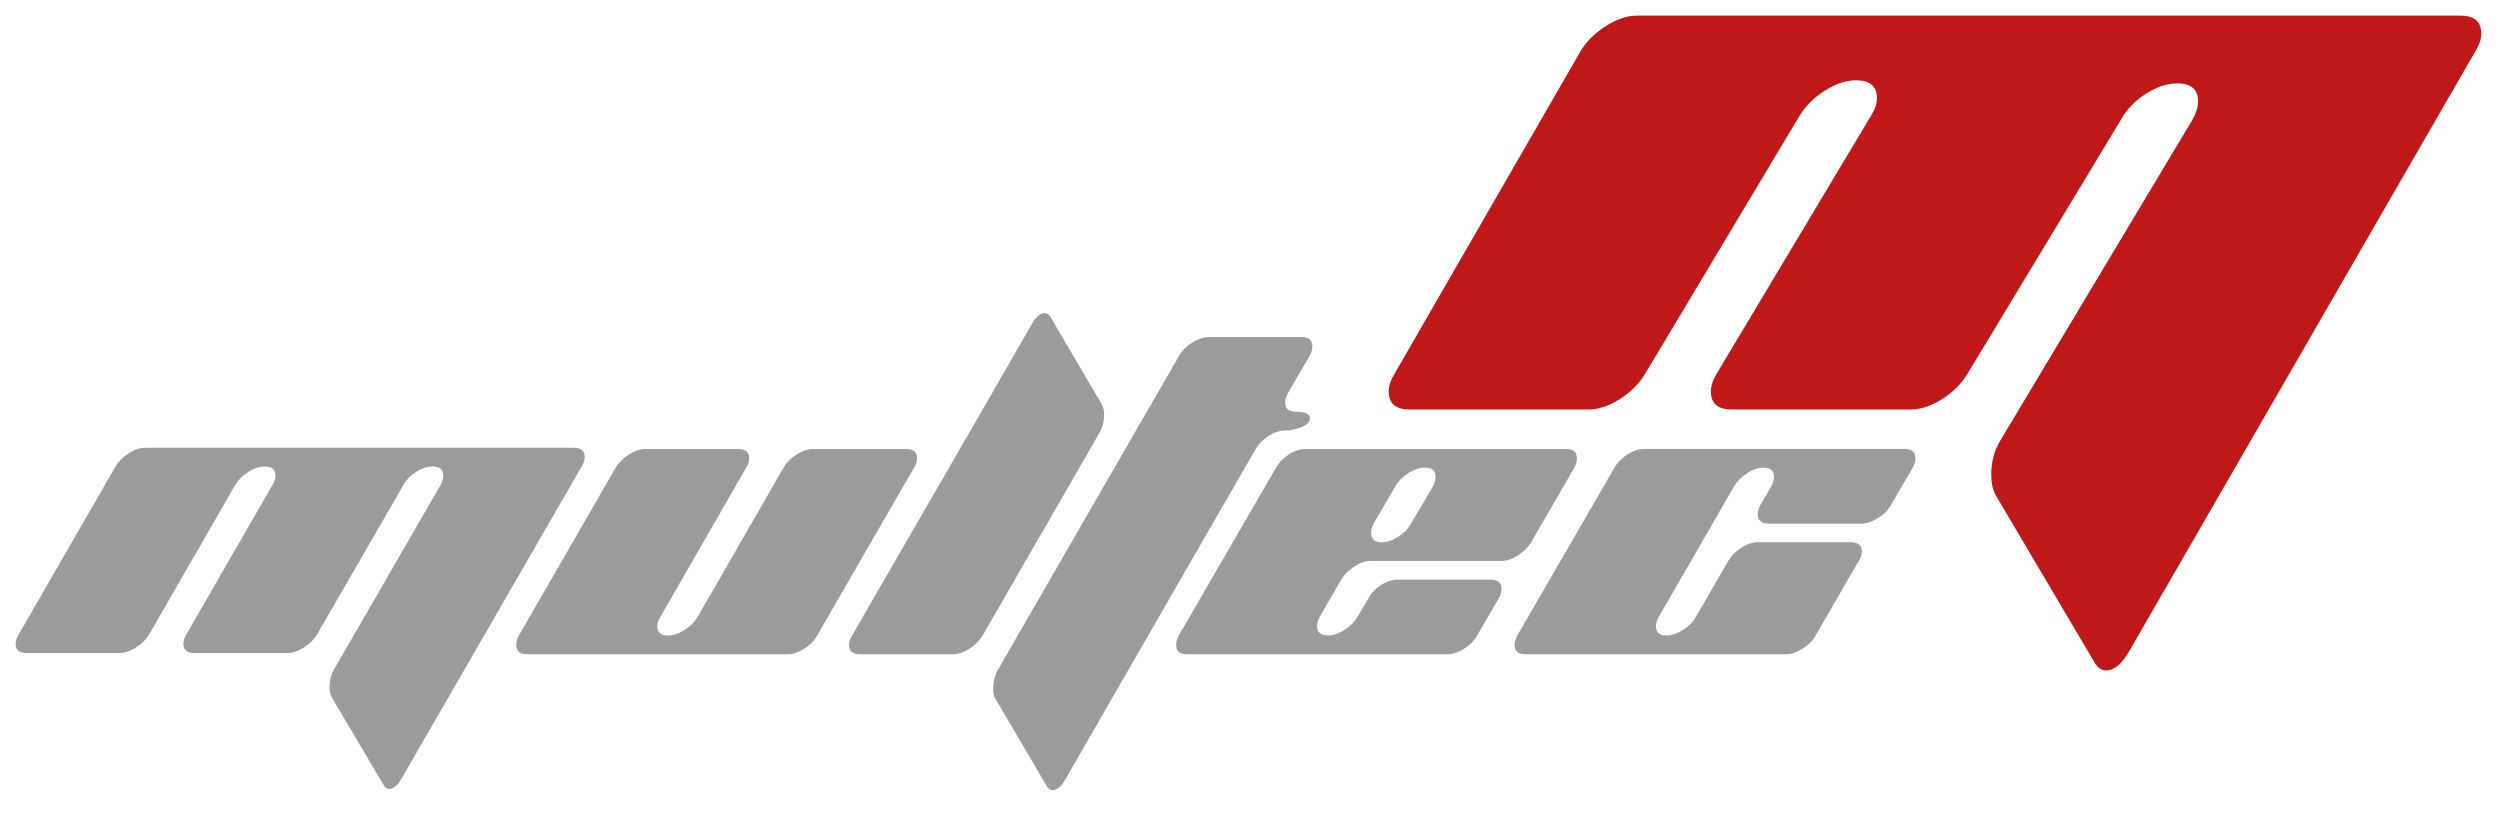
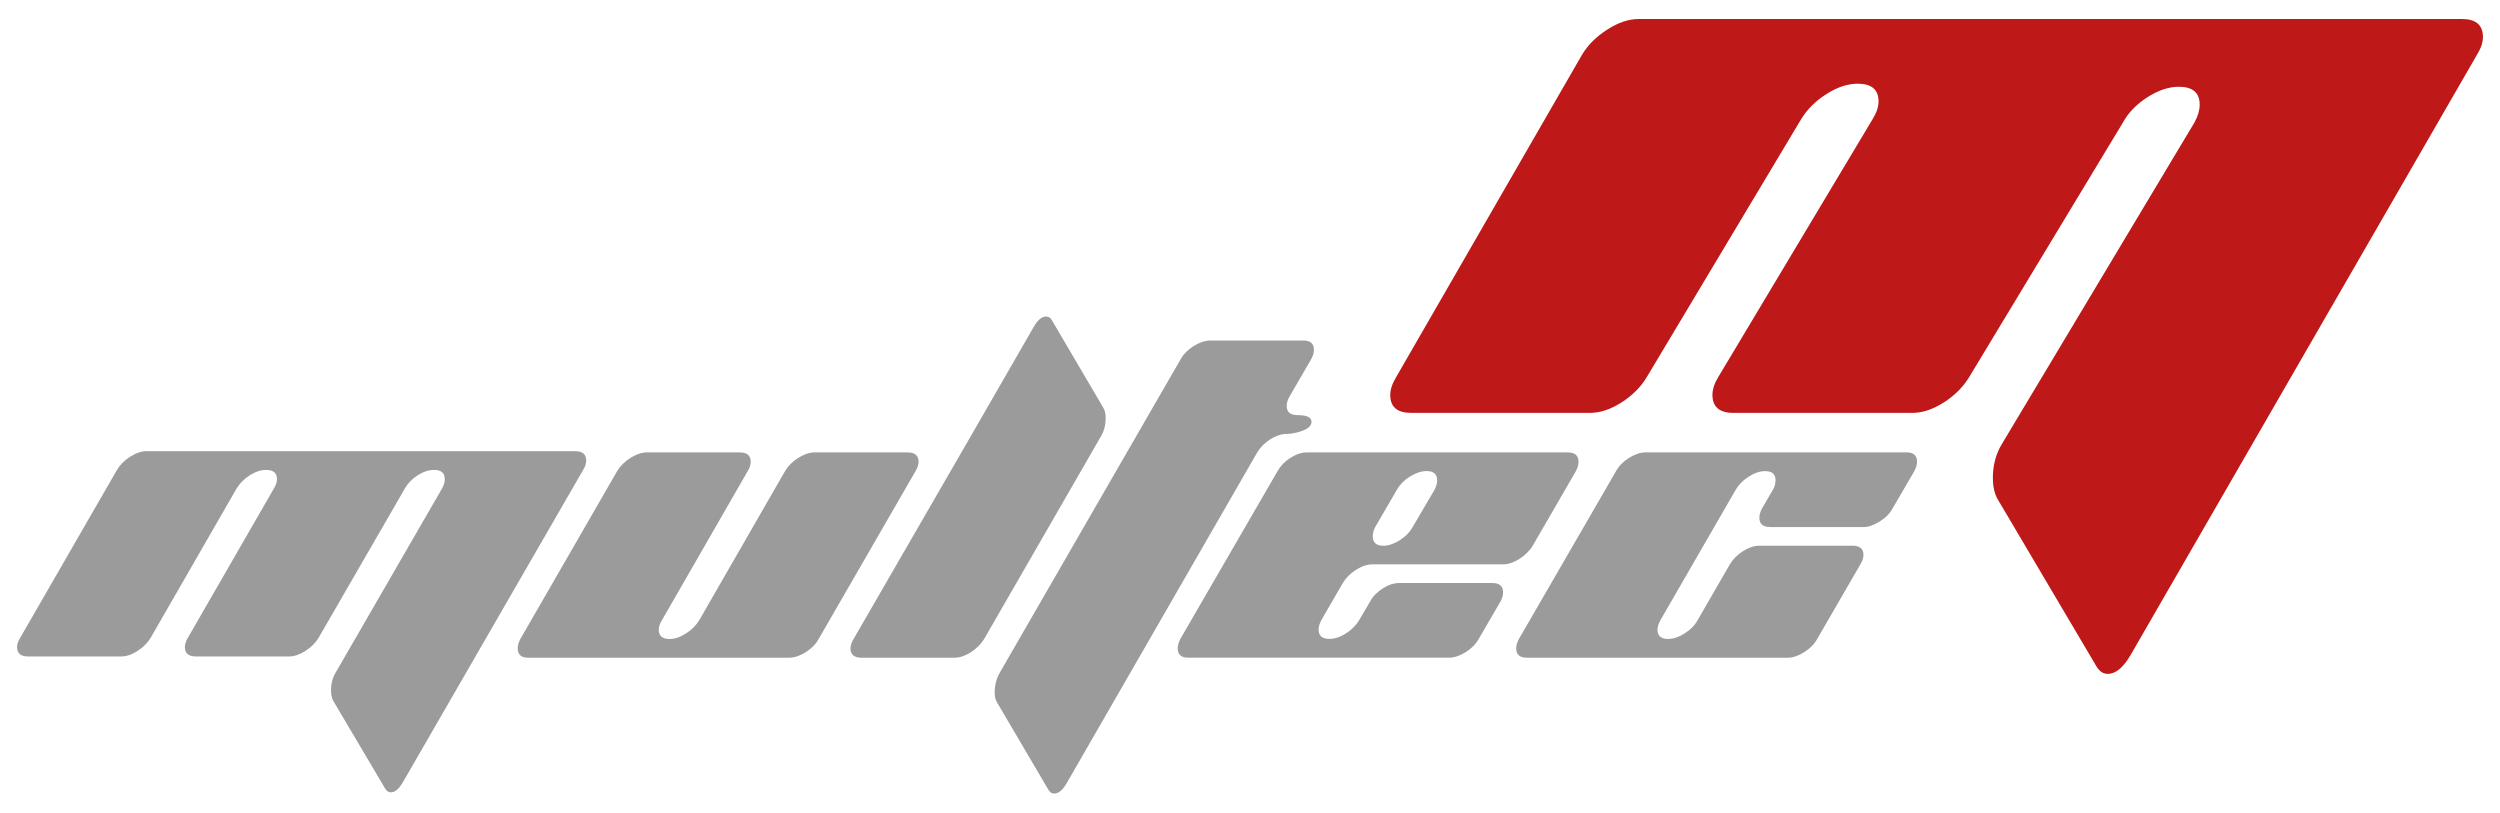
- <svg xmlns="http://www.w3.org/2000/svg" version="1.1" id="Layer_1" x="0px" y="0px" width="160px" height="52px" viewBox="-218.598 445.244 160 52" enable-background="new -218.598 445.244 160 52" xml:space="preserve">
-   <path fill="#9C9B9B" d="M-190.403,476.29c0.121-0.213,0.176-0.416,0.176-0.592c0-0.404-0.228-0.598-0.691-0.598  c-0.333,0-0.684,0.111-1.043,0.342c-0.363,0.232-0.638,0.518-0.822,0.848l-5.518,9.551c-0.198,0.328-0.482,0.609-0.845,0.843  c-0.372,0.233-0.714,0.353-1.043,0.353h-5.973c-0.461,0-0.698-0.205-0.698-0.6c0-0.184,0.067-0.391,0.196-0.602l5.5-9.545  c0.129-0.213,0.198-0.416,0.198-0.6c0-0.396-0.233-0.59-0.692-0.59c-0.334,0-0.681,0.111-1.049,0.342  c-0.36,0.232-0.645,0.518-0.844,0.848l-5.494,9.545c-0.199,0.334-0.483,0.613-0.845,0.849c-0.36,0.233-0.714,0.353-1.043,0.353  h-5.963c-0.468,0-0.702-0.199-0.702-0.6c0-0.184,0.069-0.382,0.205-0.602l6.187-10.732c0.196-0.333,0.477-0.618,0.845-0.848  c0.367-0.235,0.714-0.354,1.047-0.354h27.442c0.47,0,0.696,0.201,0.696,0.603c0,0.182-0.063,0.382-0.198,0.6l-11.534,19.981  c-0.253,0.432-0.504,0.647-0.773,0.647c-0.145,0-0.272-0.083-0.369-0.251l-3.309-5.593c-0.1-0.182-0.149-0.411-0.149-0.694  c0-0.416,0.098-0.789,0.294-1.12L-190.403,476.29" />
-   <path fill="#9C9B9B" d="M-160.605,473.98c0.466,0,0.699,0.2,0.699,0.6c0,0.185-0.068,0.381-0.199,0.602l-6.194,10.732  c-0.184,0.334-0.456,0.611-0.827,0.851c-0.38,0.231-0.722,0.352-1.062,0.352h-16.705c-0.448,0-0.667-0.201-0.667-0.602  c0-0.181,0.052-0.379,0.172-0.601l6.188-10.732c0.201-0.332,0.479-0.616,0.851-0.848c0.36-0.233,0.714-0.354,1.043-0.354h5.962  c0.46,0,0.694,0.2,0.694,0.6c0,0.185-0.058,0.381-0.196,0.602l-5.491,9.546c-0.132,0.215-0.198,0.415-0.198,0.599  c0,0.395,0.236,0.592,0.691,0.592c0.334,0,0.68-0.116,1.045-0.351c0.369-0.229,0.645-0.51,0.85-0.84l5.493-9.546  c0.193-0.332,0.479-0.616,0.841-0.848c0.366-0.233,0.714-0.354,1.044-0.354H-160.605" />
-   <path fill="#9C9B9B" d="M-148.083,471.125c0.103,0.16,0.149,0.386,0.149,0.669c0,0.416-0.098,0.798-0.297,1.146l-7.479,12.976  c-0.201,0.33-0.486,0.609-0.841,0.847c-0.374,0.232-0.72,0.353-1.051,0.353h-5.962c-0.467,0-0.7-0.201-0.7-0.601  c0-0.183,0.066-0.381,0.199-0.599l7.583-13.123l3.953-6.862c0.246-0.432,0.509-0.648,0.789-0.648c0.153,0,0.267,0.072,0.355,0.219  L-148.083,471.125" />
-   <path fill="#9C9B9B" d="M-150.438,495.161c-0.248,0.434-0.512,0.648-0.795,0.648c-0.157,0-0.272-0.083-0.371-0.25l-3.287-5.592  c-0.099-0.166-0.146-0.376-0.146-0.618c0-0.481,0.114-0.933,0.368-1.347l11.533-19.987c0.182-0.331,0.466-0.612,0.837-0.847  c0.372-0.231,0.728-0.35,1.057-0.35h5.964c0.447,0,0.674,0.201,0.674,0.598c0,0.183-0.061,0.383-0.18,0.599l-1.383,2.386  c-0.125,0.218-0.182,0.415-0.182,0.601c0,0.393,0.228,0.59,0.693,0.59c0.603,0,0.895,0.14,0.895,0.429  c0,0.244-0.208,0.442-0.639,0.595c-0.35,0.117-0.666,0.178-0.949,0.178c-0.33,0-0.682,0.113-1.049,0.341  c-0.355,0.233-0.643,0.516-0.839,0.846L-150.438,495.161" />
-   <path fill="#9C9B9B" d="M-130.682,478.749c-0.107,0.213-0.162,0.416-0.162,0.597c0,0.399,0.229,0.607,0.69,0.607  c0.313,0,0.662-0.117,1.037-0.353c0.369-0.231,0.647-0.517,0.83-0.849l1.4-2.385c0.106-0.216,0.167-0.418,0.167-0.596  c0-0.404-0.229-0.597-0.671-0.597c-0.335,0-0.687,0.114-1.062,0.345c-0.371,0.231-0.652,0.516-0.836,0.839L-130.682,478.749   M-131.907,481.491c-0.365,0.228-0.648,0.51-0.849,0.842l-1.372,2.373c-0.119,0.22-0.18,0.422-0.18,0.607  c0,0.396,0.23,0.6,0.695,0.6c0.33,0,0.685-0.113,1.048-0.348c0.364-0.231,0.649-0.512,0.846-0.841l0.705-1.196  c0.173-0.334,0.452-0.613,0.813-0.85c0.357-0.226,0.707-0.34,1.041-0.34h5.971c0.453,0,0.688,0.195,0.688,0.598  c0,0.18-0.051,0.375-0.17,0.592l-1.389,2.385c-0.184,0.334-0.462,0.613-0.833,0.849c-0.377,0.233-0.731,0.354-1.062,0.354h-16.705  c-0.44,0-0.665-0.201-0.665-0.602c0-0.181,0.064-0.379,0.171-0.601l6.218-10.733c0.184-0.333,0.455-0.614,0.814-0.847  c0.369-0.236,0.721-0.354,1.053-0.354h16.705c0.457,0,0.689,0.199,0.689,0.6c0,0.185-0.053,0.381-0.169,0.601l-2.763,4.773  c-0.201,0.332-0.487,0.606-0.852,0.842c-0.365,0.231-0.713,0.348-1.045,0.348h-8.361  C-131.192,481.14-131.546,481.258-131.907,481.491" />
-   <path fill="#9C9B9B" d="M-105.409,478.753c-0.461,0-0.692-0.198-0.692-0.594c0-0.184,0.058-0.38,0.169-0.596l0.7-1.195  c0.12-0.216,0.167-0.416,0.167-0.596c0-0.402-0.217-0.596-0.662-0.596c-0.333,0-0.68,0.111-1.042,0.344  c-0.37,0.23-0.647,0.516-0.845,0.848l-4.824,8.355c-0.119,0.215-0.182,0.415-0.182,0.598c0,0.395,0.228,0.595,0.676,0.595  c0.33,0,0.685-0.117,1.056-0.352c0.371-0.234,0.649-0.511,0.83-0.841l2.065-3.576c0.205-0.34,0.48-0.619,0.848-0.854  c0.365-0.229,0.714-0.344,1.044-0.344h5.963c0.472,0,0.699,0.195,0.699,0.602c0,0.178-0.067,0.375-0.198,0.591l-2.762,4.772  c-0.176,0.33-0.459,0.609-0.833,0.848c-0.368,0.23-0.718,0.354-1.033,0.354h-16.706c-0.467,0-0.692-0.201-0.692-0.602  c0-0.184,0.058-0.381,0.176-0.6l6.212-10.735c0.181-0.332,0.459-0.616,0.831-0.849c0.369-0.234,0.727-0.354,1.062-0.354h16.706  c0.443,0,0.666,0.201,0.666,0.602c0,0.183-0.06,0.381-0.175,0.601l-1.393,2.387c-0.18,0.331-0.457,0.609-0.834,0.839  c-0.371,0.232-0.713,0.352-1.028,0.352h-5.97" />
-   <path fill="#BE1818" d="M-78.259,452.868c0.224-0.409,0.336-0.796,0.336-1.142c0-0.765-0.448-1.147-1.335-1.147  c-0.639,0-1.305,0.222-2.003,0.666c-0.7,0.446-1.228,0.991-1.578,1.629l-9.838,16.29c-0.386,0.629-0.921,1.173-1.624,1.619  c-0.701,0.446-1.369,0.667-2.009,0.667h-11.454c-0.897,0-1.34-0.39-1.34-1.148c0-0.35,0.123-0.737,0.374-1.148l9.866-16.484  c0.259-0.417,0.39-0.798,0.39-1.149c0-0.761-0.448-1.138-1.338-1.138c-0.636,0-1.304,0.221-2,0.665  c-0.703,0.445-1.241,0.99-1.624,1.621l-9.866,16.484c-0.381,0.639-0.922,1.178-1.62,1.629c-0.709,0.446-1.371,0.667-2.012,0.667  h-11.452c-0.892,0-1.336-0.381-1.336-1.146c0-0.35,0.125-0.729,0.38-1.147l11.887-20.617c0.381-0.638,0.922-1.175,1.623-1.62  c0.699-0.451,1.366-0.675,2.007-0.675h52.689c0.896,0,1.34,0.391,1.34,1.149c0,0.353-0.13,0.731-0.387,1.147l-22.143,38.374  c-0.479,0.832-0.972,1.238-1.479,1.238c-0.289,0-0.524-0.156-0.72-0.472l-6.348-10.743c-0.191-0.354-0.285-0.796-0.285-1.333  c0-0.796,0.188-1.514,0.57-2.151L-78.259,452.868" />
+ <svg xmlns="http://www.w3.org/2000/svg" version="1.1" id="Layer_1" x="0px" y="0px" width="159.987px" height="52px" viewBox="0 0 159.987 52" enable-background="new 0 0 159.987 52" xml:space="preserve">
+   <g>
+     <g>
+       <path fill="#9C9B9B" d="M28.288,31.263c0.121-0.213,0.176-0.416,0.176-0.592c0-0.404-0.228-0.598-0.691-0.598    c-0.333,0-0.684,0.111-1.043,0.342c-0.363,0.232-0.638,0.518-0.822,0.848l-5.518,9.551c-0.198,0.328-0.482,0.609-0.845,0.843    c-0.372,0.233-0.714,0.353-1.043,0.353h-5.973c-0.461,0-0.698-0.205-0.698-0.6c0-0.184,0.067-0.391,0.196-0.602l5.5-9.545    c0.129-0.213,0.198-0.416,0.198-0.6c0-0.396-0.233-0.59-0.692-0.59c-0.334,0-0.681,0.111-1.049,0.342    c-0.36,0.232-0.645,0.518-0.844,0.848l-5.494,9.545c-0.199,0.334-0.483,0.613-0.845,0.849C8.44,41.89,8.086,42.01,7.757,42.01    H1.794c-0.468,0-0.702-0.199-0.702-0.6c0-0.184,0.069-0.382,0.205-0.602l6.187-10.732c0.196-0.333,0.477-0.618,0.845-0.848    c0.367-0.235,0.714-0.354,1.047-0.354h27.442c0.47,0,0.696,0.201,0.696,0.603c0,0.182-0.063,0.382-0.198,0.6L25.783,50.058    c-0.253,0.432-0.504,0.647-0.773,0.647c-0.145,0-0.272-0.083-0.369-0.251l-3.309-5.593c-0.1-0.182-0.149-0.411-0.149-0.694    c0-0.416,0.098-0.789,0.294-1.12L28.288,31.263" />
+       <path fill="#9C9B9B" d="M58.086,28.953c0.466,0,0.699,0.2,0.699,0.6c0,0.185-0.068,0.381-0.199,0.602l-6.194,10.732    c-0.184,0.334-0.456,0.611-0.827,0.851c-0.38,0.231-0.722,0.352-1.062,0.352H33.798c-0.448,0-0.667-0.201-0.667-0.602    c0-0.181,0.052-0.379,0.172-0.601l6.188-10.732c0.201-0.332,0.479-0.616,0.851-0.848c0.36-0.233,0.714-0.354,1.043-0.354h5.962    c0.46,0,0.694,0.2,0.694,0.6c0,0.185-0.058,0.381-0.196,0.602l-5.491,9.546c-0.132,0.215-0.198,0.415-0.198,0.599    c0,0.395,0.236,0.592,0.691,0.592c0.334,0,0.68-0.116,1.045-0.351c0.369-0.229,0.645-0.51,0.85-0.84l5.493-9.546    c0.193-0.332,0.479-0.616,0.841-0.848c0.366-0.233,0.714-0.354,1.044-0.354H58.086" />
+       <path fill="#9C9B9B" d="M70.608,26.099c0.103,0.16,0.149,0.386,0.149,0.669c0,0.416-0.098,0.798-0.297,1.146L62.981,40.89    c-0.201,0.33-0.486,0.609-0.841,0.847c-0.374,0.232-0.72,0.353-1.051,0.353h-5.962c-0.467,0-0.7-0.201-0.7-0.601    c0-0.183,0.066-0.381,0.199-0.599l7.583-13.123l3.953-6.862c0.246-0.432,0.509-0.648,0.789-0.648c0.153,0,0.267,0.072,0.355,0.219    L70.608,26.099" />
+       <path fill="#9C9B9B" d="M68.253,50.135c-0.248,0.434-0.512,0.648-0.795,0.648c-0.157,0-0.272-0.083-0.371-0.25L63.8,44.941    c-0.099-0.166-0.146-0.376-0.146-0.618c0-0.481,0.114-0.933,0.368-1.347l11.533-19.987c0.182-0.331,0.466-0.612,0.837-0.847    c0.372-0.231,0.728-0.35,1.057-0.35h5.964c0.447,0,0.674,0.201,0.674,0.598c0,0.183-0.061,0.383-0.18,0.599l-1.383,2.386    c-0.125,0.218-0.182,0.415-0.182,0.601c0,0.393,0.228,0.59,0.693,0.59c0.603,0,0.895,0.14,0.895,0.429    c0,0.244-0.208,0.442-0.639,0.595c-0.35,0.117-0.666,0.178-0.949,0.178c-0.33,0-0.682,0.113-1.049,0.341    c-0.355,0.233-0.643,0.516-0.839,0.846L68.253,50.135" />
+       <path fill="#9C9B9B" d="M88.009,33.722c-0.107,0.213-0.162,0.416-0.162,0.597c0,0.399,0.229,0.607,0.69,0.607    c0.313,0,0.662-0.117,1.037-0.353c0.369-0.231,0.647-0.517,0.83-0.849l1.4-2.385c0.106-0.216,0.167-0.418,0.167-0.596    c0-0.404-0.229-0.597-0.671-0.597c-0.335,0-0.687,0.114-1.062,0.345c-0.371,0.231-0.652,0.516-0.836,0.839L88.009,33.722     M86.784,36.464c-0.365,0.228-0.648,0.51-0.849,0.842l-1.372,2.373c-0.119,0.22-0.18,0.422-0.18,0.607c0,0.396,0.23,0.6,0.695,0.6    c0.33,0,0.685-0.113,1.048-0.348c0.364-0.231,0.649-0.512,0.846-0.841l0.705-1.196c0.173-0.334,0.452-0.613,0.813-0.85    c0.357-0.226,0.707-0.34,1.041-0.34h5.971c0.453,0,0.688,0.195,0.688,0.598c0,0.18-0.051,0.375-0.17,0.592l-1.389,2.385    c-0.184,0.334-0.462,0.613-0.833,0.849c-0.377,0.233-0.731,0.354-1.062,0.354H76.031c-0.44,0-0.665-0.201-0.665-0.602    c0-0.181,0.064-0.379,0.171-0.601l6.218-10.733c0.184-0.333,0.455-0.614,0.814-0.847c0.369-0.236,0.721-0.354,1.053-0.354h16.705    c0.457,0,0.689,0.199,0.689,0.6c0,0.185-0.053,0.381-0.169,0.601l-2.763,4.773c-0.201,0.332-0.487,0.606-0.852,0.842    c-0.365,0.231-0.713,0.348-1.045,0.348h-8.361C87.499,36.114,87.145,36.232,86.784,36.464" />
+       <path fill="#9C9B9B" d="M113.282,33.727c-0.461,0-0.692-0.198-0.692-0.594c0-0.184,0.058-0.38,0.169-0.596l0.7-1.195    c0.12-0.216,0.167-0.416,0.167-0.596c0-0.402-0.217-0.596-0.662-0.596c-0.333,0-0.68,0.111-1.042,0.344    c-0.37,0.23-0.647,0.516-0.845,0.848l-4.824,8.355c-0.119,0.215-0.182,0.415-0.182,0.598c0,0.395,0.228,0.595,0.676,0.595    c0.33,0,0.685-0.117,1.056-0.352c0.371-0.234,0.649-0.511,0.83-0.841l2.065-3.576c0.205-0.34,0.48-0.619,0.848-0.854    c0.365-0.229,0.714-0.344,1.044-0.344h5.963c0.472,0,0.699,0.195,0.699,0.602c0,0.178-0.067,0.375-0.198,0.591l-2.762,4.772    c-0.176,0.33-0.459,0.609-0.833,0.848c-0.368,0.23-0.718,0.354-1.033,0.354H97.72c-0.467,0-0.692-0.201-0.692-0.602    c0-0.184,0.058-0.381,0.176-0.6l6.212-10.735c0.181-0.332,0.459-0.616,0.831-0.849c0.369-0.234,0.727-0.354,1.062-0.354h16.706    c0.443,0,0.666,0.201,0.666,0.602c0,0.183-0.06,0.381-0.175,0.601l-1.393,2.387c-0.18,0.331-0.457,0.609-0.834,0.839    c-0.371,0.232-0.713,0.352-1.028,0.352h-5.97" />
+     </g>
+     <path fill="#BE1818" d="M140.432,7.841c0.224-0.409,0.336-0.796,0.336-1.142c0-0.765-0.448-1.147-1.335-1.147   c-0.639,0-1.305,0.222-2.003,0.666c-0.7,0.446-1.228,0.991-1.578,1.629l-9.838,16.29c-0.386,0.629-0.921,1.173-1.624,1.619   c-0.701,0.446-1.369,0.667-2.009,0.667h-11.454c-0.897,0-1.34-0.39-1.34-1.148c0-0.35,0.123-0.737,0.374-1.148l9.866-16.484   c0.259-0.417,0.39-0.798,0.39-1.149c0-0.761-0.448-1.138-1.338-1.138c-0.636,0-1.304,0.221-2,0.665   c-0.703,0.445-1.241,0.99-1.624,1.621l-9.866,16.484c-0.381,0.639-0.922,1.178-1.62,1.629c-0.709,0.446-1.371,0.667-2.012,0.667   H90.305c-0.892,0-1.336-0.381-1.336-1.146c0-0.35,0.125-0.729,0.38-1.147l11.887-20.617c0.381-0.638,0.922-1.175,1.623-1.62   c0.699-0.451,1.366-0.675,2.007-0.675h52.689c0.896,0,1.34,0.391,1.34,1.149c0,0.353-0.13,0.731-0.387,1.147l-22.143,38.374   c-0.479,0.832-0.972,1.238-1.479,1.238c-0.289,0-0.524-0.156-0.72-0.472l-6.348-10.743c-0.191-0.354-0.285-0.796-0.285-1.333   c0-0.796,0.188-1.514,0.57-2.151L140.432,7.841" />
+   </g>
</svg>
